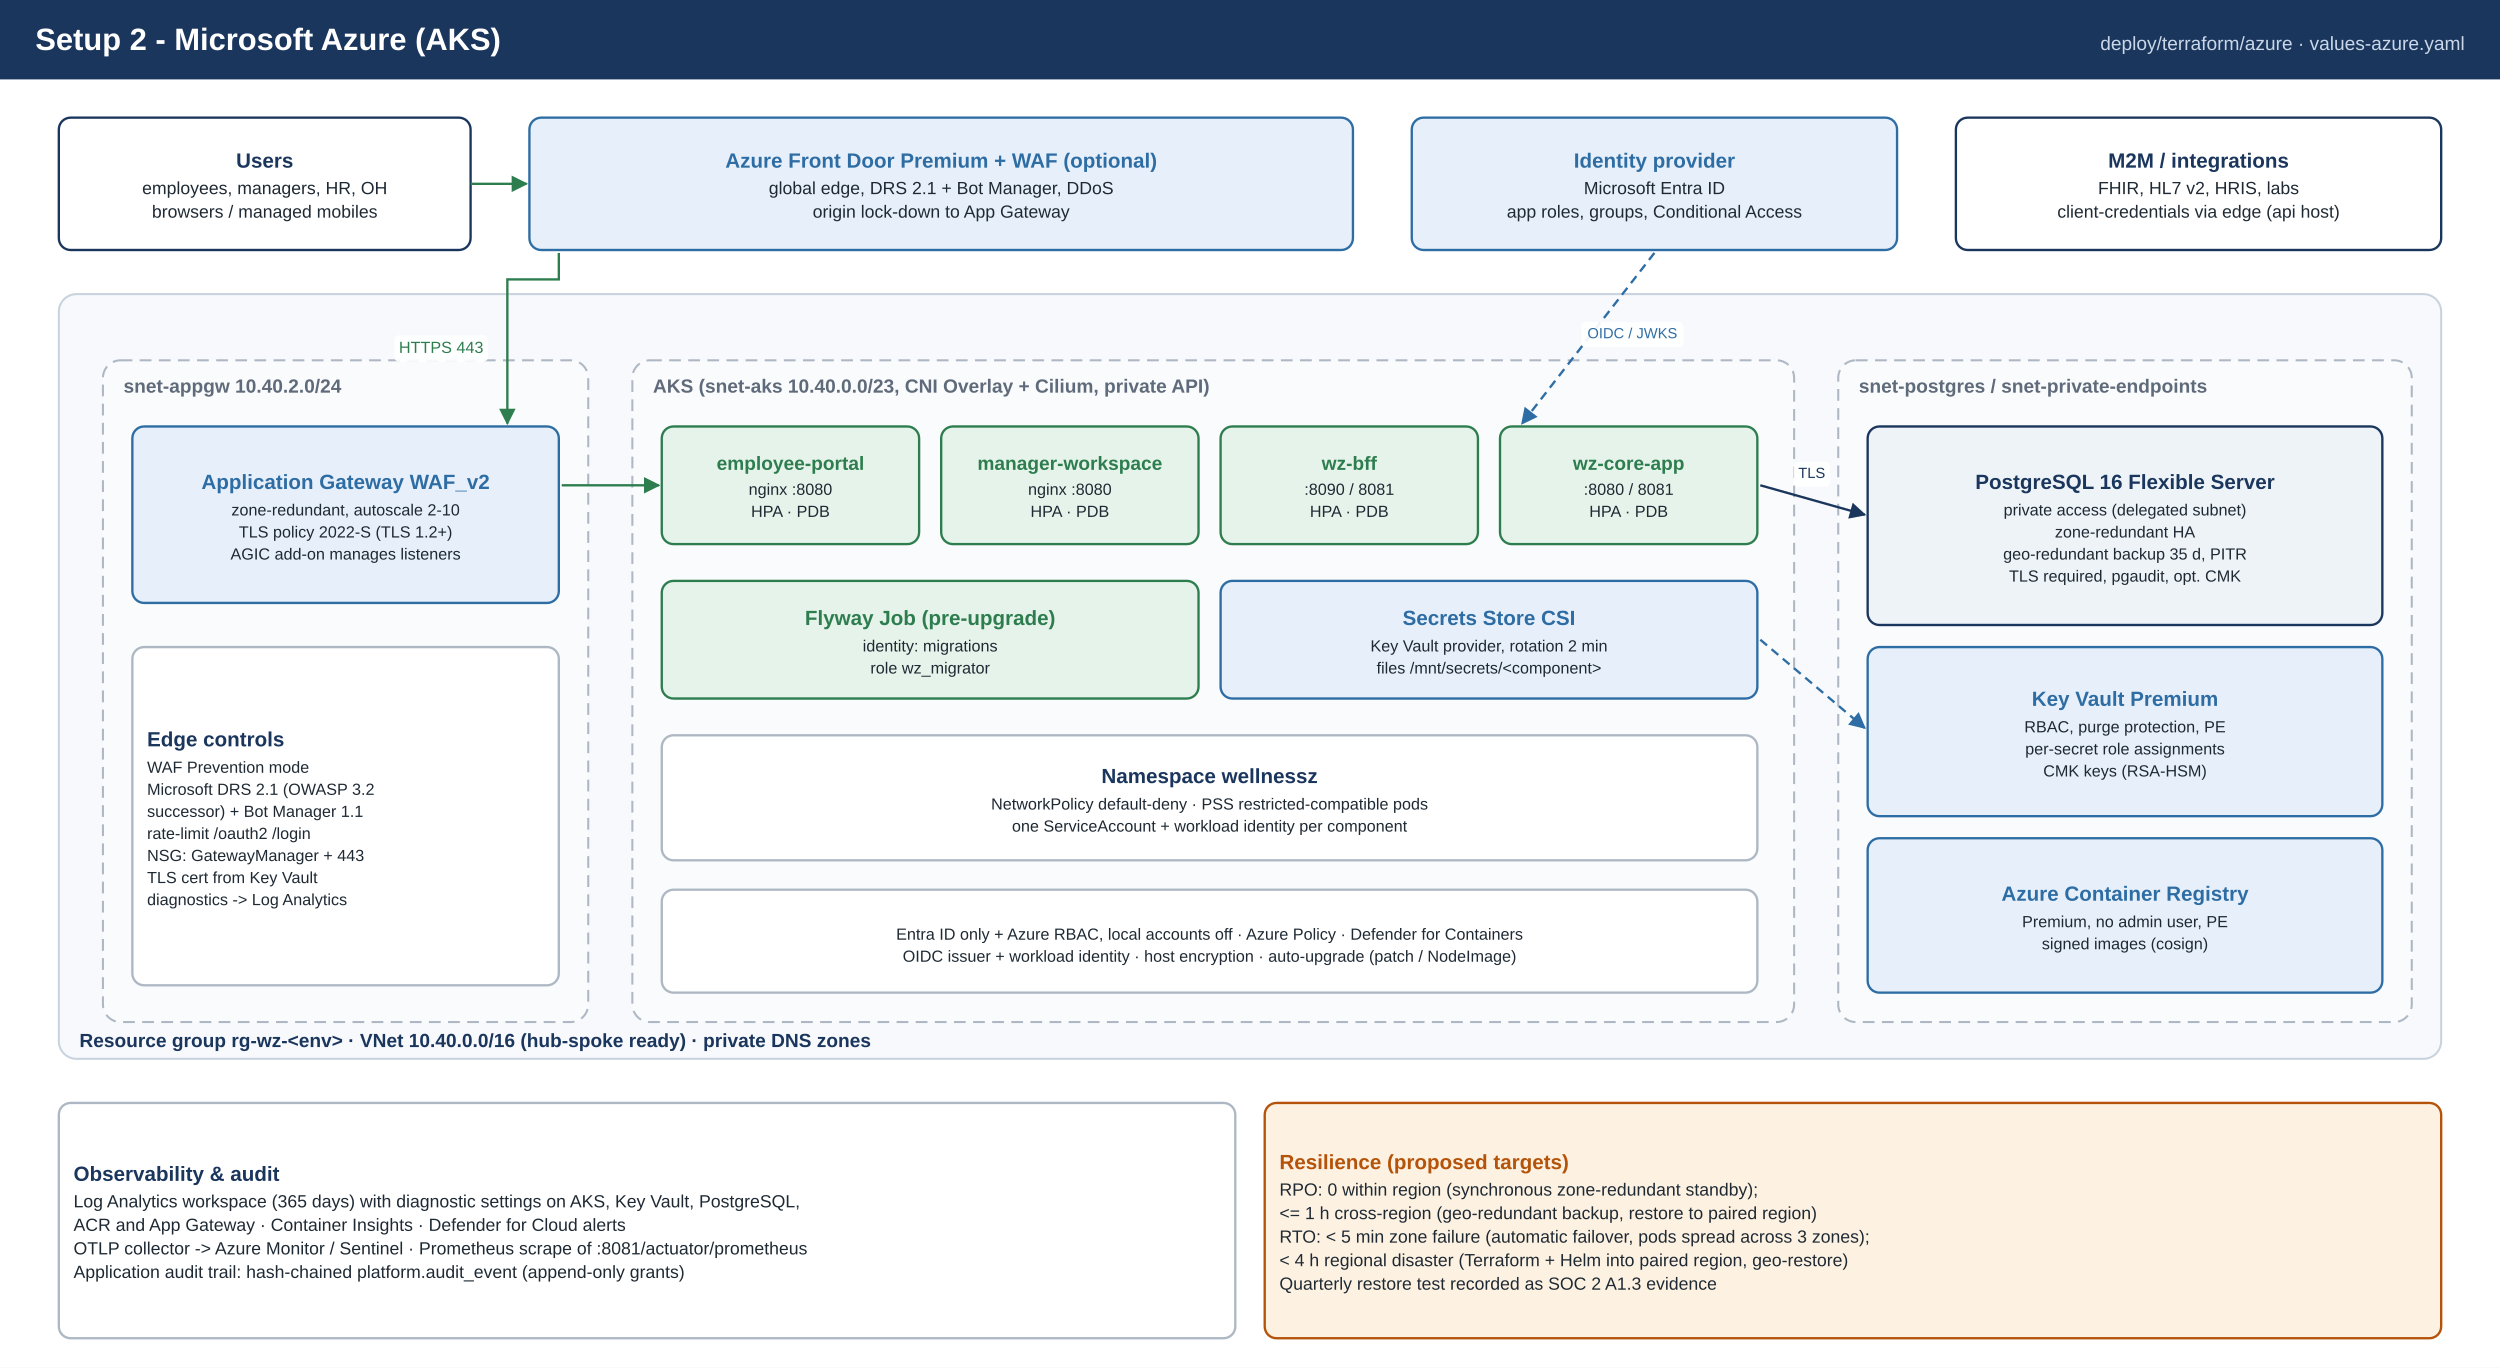
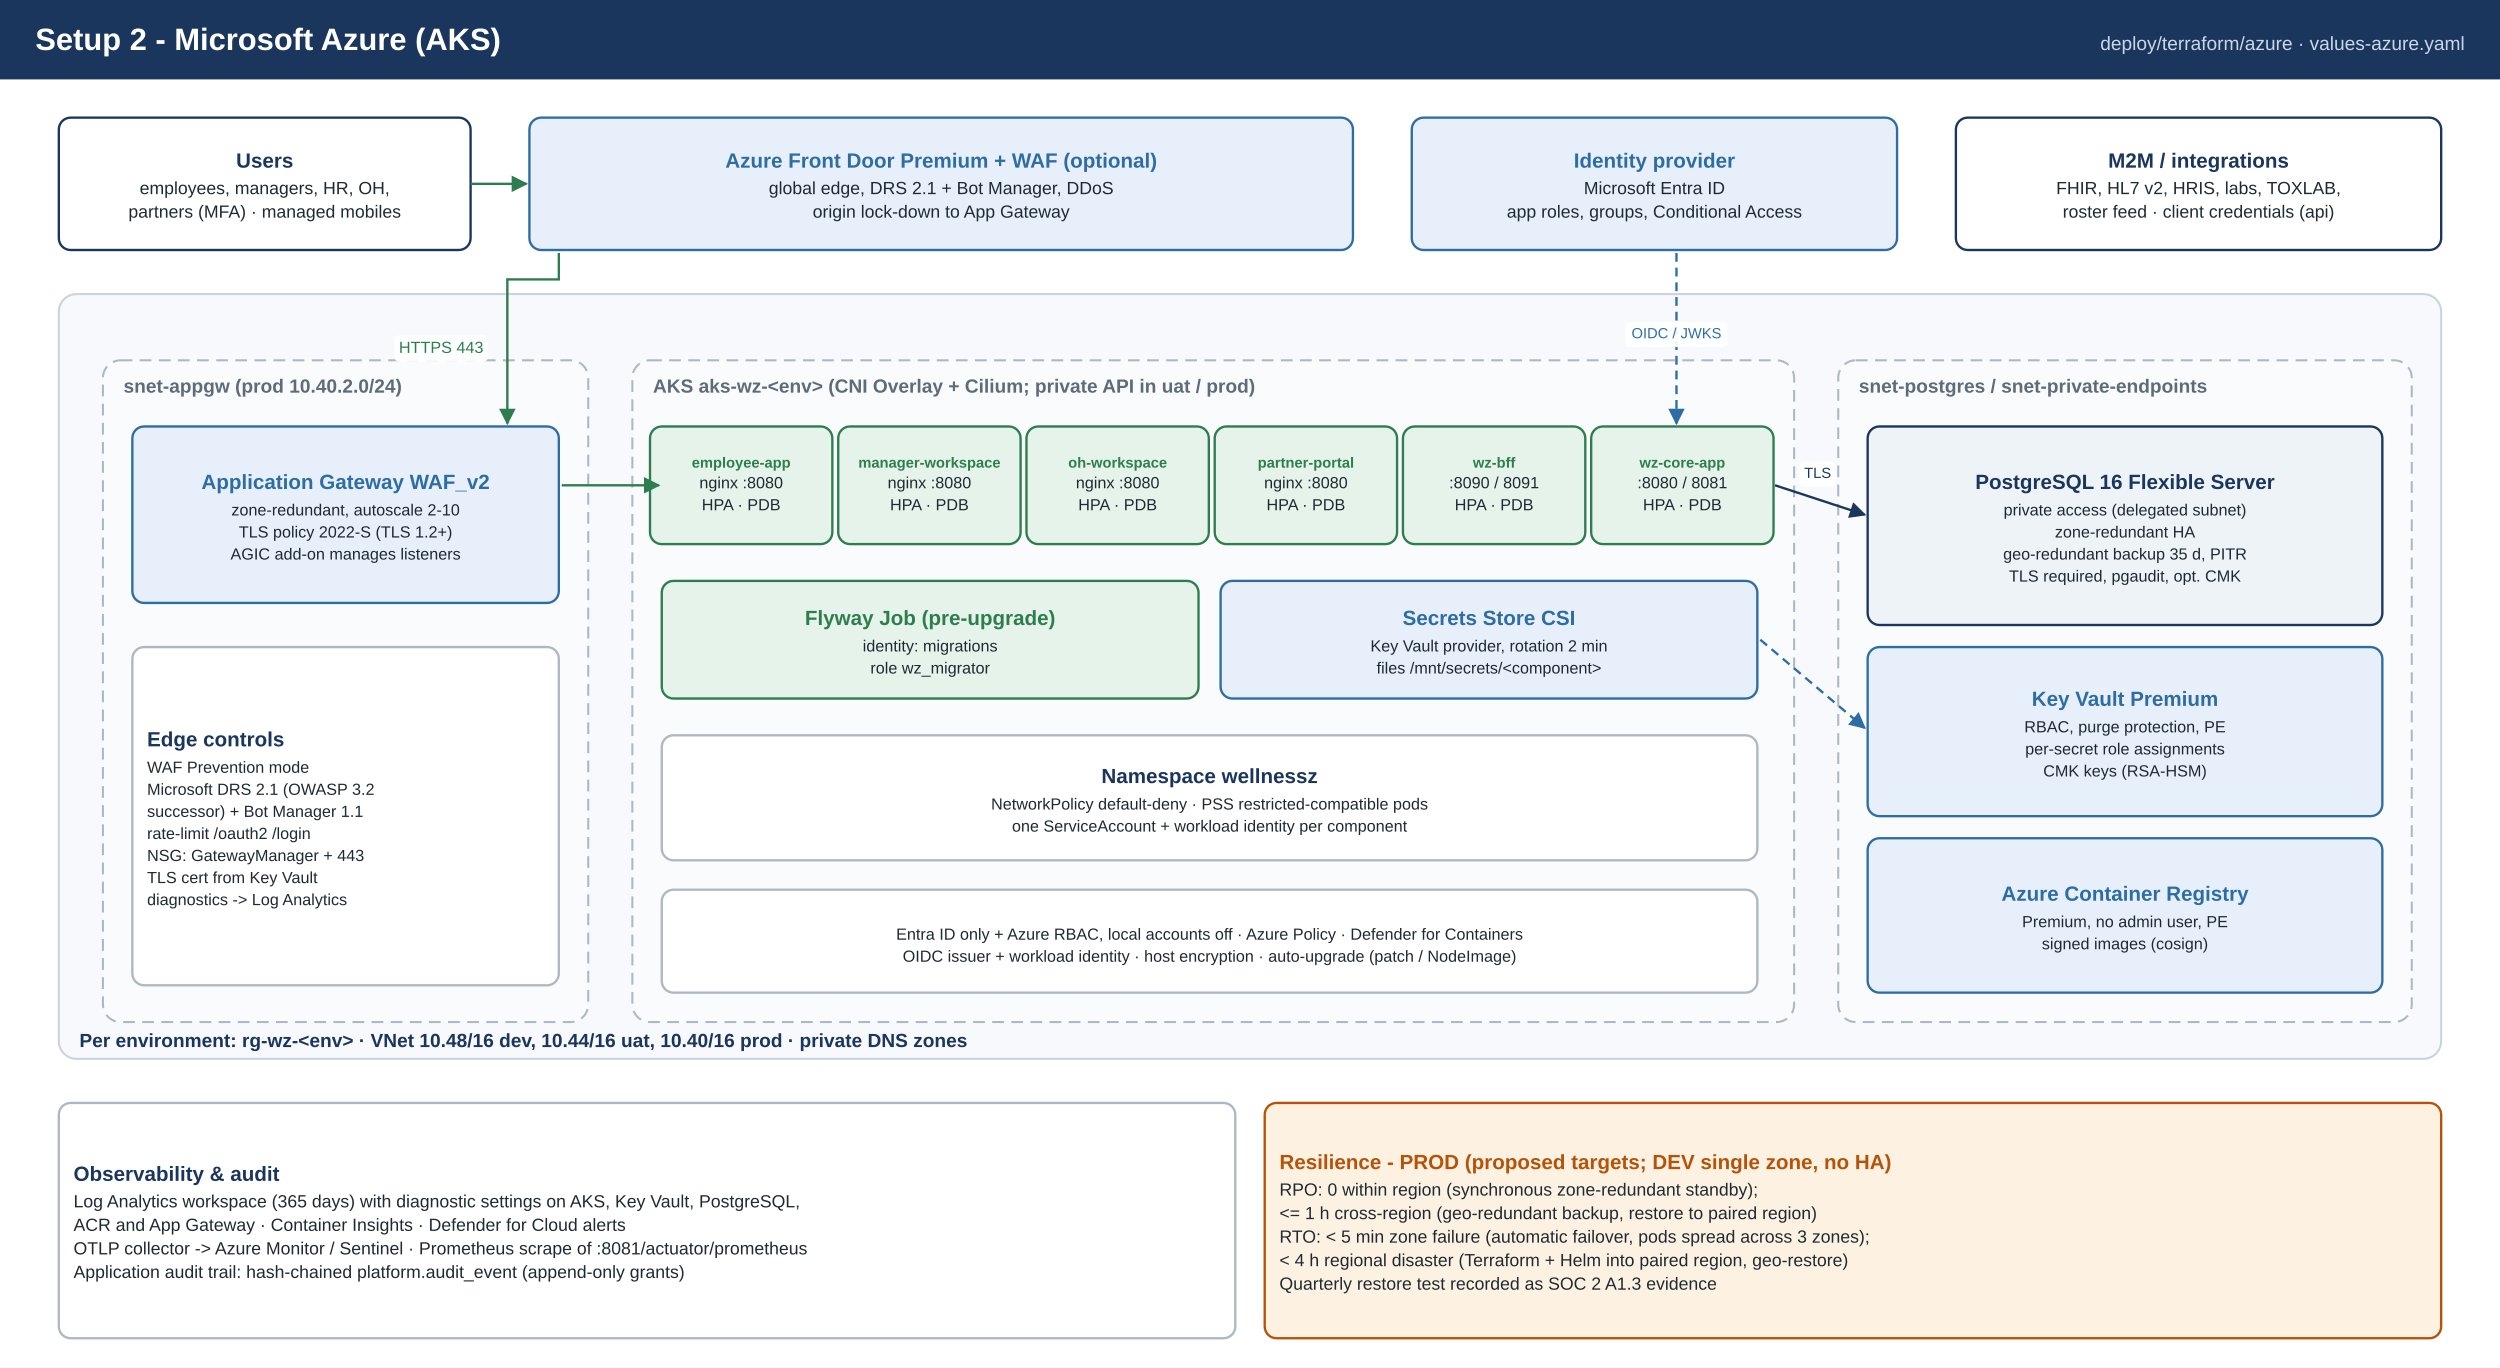
<svg xmlns="http://www.w3.org/2000/svg" width="1700" height="930" viewBox="0 0 1700 930" role="img" aria-label="Setup 2 - Microsoft Azure (AKS)">
  <defs>
    <marker id="eg" viewBox="0 0 10 10" refX="9" refY="5" markerWidth="7" markerHeight="7" orient="auto-start-reverse">
      <path d="M0,0 L10,5 L0,10 z" fill="#5F6B7A" />
    </marker>
    <marker id="sg" viewBox="0 0 10 10" refX="9" refY="5" markerWidth="7" markerHeight="7" orient="auto-start-reverse">
      <path d="M0,0 L10,5 L0,10 z" fill="#5F6B7A" />
    </marker>
    <marker id="eb" viewBox="0 0 10 10" refX="9" refY="5" markerWidth="7" markerHeight="7" orient="auto-start-reverse">
      <path d="M0,0 L10,5 L0,10 z" fill="#2E6DA4" />
    </marker>
    <marker id="sb" viewBox="0 0 10 10" refX="9" refY="5" markerWidth="7" markerHeight="7" orient="auto-start-reverse">
      <path d="M0,0 L10,5 L0,10 z" fill="#2E6DA4" />
    </marker>
    <marker id="egr" viewBox="0 0 10 10" refX="9" refY="5" markerWidth="7" markerHeight="7" orient="auto-start-reverse">
      <path d="M0,0 L10,5 L0,10 z" fill="#2E7D4F" />
    </marker>
    <marker id="sgr" viewBox="0 0 10 10" refX="9" refY="5" markerWidth="7" markerHeight="7" orient="auto-start-reverse">
      <path d="M0,0 L10,5 L0,10 z" fill="#2E7D4F" />
    </marker>
    <marker id="en" viewBox="0 0 10 10" refX="9" refY="5" markerWidth="7" markerHeight="7" orient="auto-start-reverse">
      <path d="M0,0 L10,5 L0,10 z" fill="#1B365D" />
    </marker>
    <marker id="sn" viewBox="0 0 10 10" refX="9" refY="5" markerWidth="7" markerHeight="7" orient="auto-start-reverse">
      <path d="M0,0 L10,5 L0,10 z" fill="#1B365D" />
    </marker>
    <marker id="ea" viewBox="0 0 10 10" refX="9" refY="5" markerWidth="7" markerHeight="7" orient="auto-start-reverse">
      <path d="M0,0 L10,5 L0,10 z" fill="#B45309" />
    </marker>
    <marker id="sa" viewBox="0 0 10 10" refX="9" refY="5" markerWidth="7" markerHeight="7" orient="auto-start-reverse">
      <path d="M0,0 L10,5 L0,10 z" fill="#B45309" />
    </marker>
  </defs>
  <rect width="100%" height="100%" fill="#FFFFFF" />
  <rect x="0" y="0" width="1700" height="54" fill="#1B365D" />
  <text x="24" y="34" font-family="Segoe UI, Helvetica Neue, Arial, sans-serif" font-size="21" font-weight="bold" fill="#FFFFFF" text-anchor="start">Setup 2 - Microsoft Azure (AKS)</text>
  <text x="1676" y="34" font-family="Segoe UI, Helvetica Neue, Arial, sans-serif" font-size="13" font-weight="normal" fill="#C9D7E8" text-anchor="end">deploy/terraform/azure · values-azure.yaml</text>
  <rect x="40" y="80" width="280" height="90" rx="8" ry="8" fill="#FFFFFF" stroke="#1B365D" stroke-width="1.6" />
  <text x="180.0" y="114.0" font-family="Segoe UI, Helvetica Neue, Arial, sans-serif" font-size="14" font-weight="bold" fill="#1B365D" text-anchor="middle">Users</text>
-   <text x="180.0" y="132.0" font-family="Segoe UI, Helvetica Neue, Arial, sans-serif" font-size="12" font-weight="normal" fill="#1E2933" text-anchor="middle">employees, managers, HR, OH</text>
-   <text x="180.0" y="148.0" font-family="Segoe UI, Helvetica Neue, Arial, sans-serif" font-size="12" font-weight="normal" fill="#1E2933" text-anchor="middle">browsers / managed mobiles</text>
+   <text x="180.0" y="132.0" font-family="Segoe UI, Helvetica Neue, Arial, sans-serif" font-size="12" font-weight="normal" fill="#1E2933" text-anchor="middle">employees, managers, HR, OH,</text>
+   <text x="180.0" y="148.0" font-family="Segoe UI, Helvetica Neue, Arial, sans-serif" font-size="12" font-weight="normal" fill="#1E2933" text-anchor="middle">partners (MFA) · managed mobiles</text>
  <rect x="360" y="80" width="560" height="90" rx="8" ry="8" fill="#E7F0FA" stroke="#2E6DA4" stroke-width="1.6" />
  <text x="640.0" y="114.0" font-family="Segoe UI, Helvetica Neue, Arial, sans-serif" font-size="14" font-weight="bold" fill="#2E6DA4" text-anchor="middle">Azure Front Door Premium + WAF (optional)</text>
  <text x="640.0" y="132.0" font-family="Segoe UI, Helvetica Neue, Arial, sans-serif" font-size="12" font-weight="normal" fill="#1E2933" text-anchor="middle">global edge, DRS 2.1 + Bot Manager, DDoS</text>
  <text x="640.0" y="148.0" font-family="Segoe UI, Helvetica Neue, Arial, sans-serif" font-size="12" font-weight="normal" fill="#1E2933" text-anchor="middle">origin lock-down to App Gateway</text>
  <rect x="960" y="80" width="330" height="90" rx="8" ry="8" fill="#E7F0FA" stroke="#2E6DA4" stroke-width="1.6" />
  <text x="1125.0" y="114.0" font-family="Segoe UI, Helvetica Neue, Arial, sans-serif" font-size="14" font-weight="bold" fill="#2E6DA4" text-anchor="middle">Identity provider</text>
  <text x="1125.0" y="132.0" font-family="Segoe UI, Helvetica Neue, Arial, sans-serif" font-size="12" font-weight="normal" fill="#1E2933" text-anchor="middle">Microsoft Entra ID</text>
  <text x="1125.0" y="148.0" font-family="Segoe UI, Helvetica Neue, Arial, sans-serif" font-size="12" font-weight="normal" fill="#1E2933" text-anchor="middle">app roles, groups, Conditional Access</text>
  <rect x="1330" y="80" width="330" height="90" rx="8" ry="8" fill="#FFFFFF" stroke="#1B365D" stroke-width="1.6" />
  <text x="1495.0" y="114.0" font-family="Segoe UI, Helvetica Neue, Arial, sans-serif" font-size="14" font-weight="bold" fill="#1B365D" text-anchor="middle">M2M / integrations</text>
-   <text x="1495.0" y="132.0" font-family="Segoe UI, Helvetica Neue, Arial, sans-serif" font-size="12" font-weight="normal" fill="#1E2933" text-anchor="middle">FHIR, HL7 v2, HRIS, labs</text>
-   <text x="1495.0" y="148.0" font-family="Segoe UI, Helvetica Neue, Arial, sans-serif" font-size="12" font-weight="normal" fill="#1E2933" text-anchor="middle">client-credentials via edge (api host)</text>
+   <text x="1495.0" y="132.0" font-family="Segoe UI, Helvetica Neue, Arial, sans-serif" font-size="12" font-weight="normal" fill="#1E2933" text-anchor="middle">FHIR, HL7 v2, HRIS, labs, TOXLAB,</text>
+   <text x="1495.0" y="148.0" font-family="Segoe UI, Helvetica Neue, Arial, sans-serif" font-size="12" font-weight="normal" fill="#1E2933" text-anchor="middle">roster feed · client credentials (api)</text>
  <rect x="40" y="200" width="1620" height="520" rx="12" ry="12" fill="#F7F9FC" stroke="#C9D3DE" stroke-width="1.4" />
  <text x="54" y="222" font-family="Segoe UI, Helvetica Neue, Arial, sans-serif" font-size="13" font-weight="bold" fill="#1B365D" text-anchor="start" />
-   <text x="54" y="712" font-family="Segoe UI, Helvetica Neue, Arial, sans-serif" font-size="13" font-weight="bold" fill="#1B365D" text-anchor="start">Resource group rg-wz-&lt;env&gt; · VNet 10.40.0.0/16 (hub-spoke ready) · private DNS zones</text>
+   <text x="54" y="712" font-family="Segoe UI, Helvetica Neue, Arial, sans-serif" font-size="13" font-weight="bold" fill="#1B365D" text-anchor="start">Per environment: rg-wz-&lt;env&gt; · VNet 10.48/16 dev, 10.44/16 uat, 10.40/16 prod · private DNS zones</text>
  <rect x="70" y="245" width="330" height="450" rx="12" ry="12" fill="#FAFBFC" stroke="#AEB8C4" stroke-width="1.4" stroke-dasharray="8 5" />
-   <text x="84" y="267" font-family="Segoe UI, Helvetica Neue, Arial, sans-serif" font-size="13" font-weight="bold" fill="#5F6B7A" text-anchor="start">snet-appgw 10.40.2.0/24</text>
+   <text x="84" y="267" font-family="Segoe UI, Helvetica Neue, Arial, sans-serif" font-size="13" font-weight="bold" fill="#5F6B7A" text-anchor="start">snet-appgw (prod 10.40.2.0/24)</text>
  <rect x="90" y="290" width="290" height="120" rx="8" ry="8" fill="#E7F0FA" stroke="#2E6DA4" stroke-width="1.6" />
  <text x="235.0" y="332.5" font-family="Segoe UI, Helvetica Neue, Arial, sans-serif" font-size="14" font-weight="bold" fill="#2E6DA4" text-anchor="middle">Application Gateway WAF_v2</text>
  <text x="235.0" y="350.5" font-family="Segoe UI, Helvetica Neue, Arial, sans-serif" font-size="11" font-weight="normal" fill="#1E2933" text-anchor="middle">zone-redundant, autoscale 2-10</text>
  <text x="235.0" y="365.5" font-family="Segoe UI, Helvetica Neue, Arial, sans-serif" font-size="11" font-weight="normal" fill="#1E2933" text-anchor="middle">TLS policy 2022-S (TLS 1.2+)</text>
  <text x="235.0" y="380.5" font-family="Segoe UI, Helvetica Neue, Arial, sans-serif" font-size="11" font-weight="normal" fill="#1E2933" text-anchor="middle">AGIC add-on manages listeners</text>
  <rect x="90" y="440" width="290" height="230" rx="8" ry="8" fill="#FFFFFF" stroke="#AEB8C4" stroke-width="1.6" />
  <text x="100" y="507.5" font-family="Segoe UI, Helvetica Neue, Arial, sans-serif" font-size="14" font-weight="bold" fill="#1B365D" text-anchor="start">Edge controls</text>
  <text x="100" y="525.5" font-family="Segoe UI, Helvetica Neue, Arial, sans-serif" font-size="11" font-weight="normal" fill="#1E2933" text-anchor="start">WAF Prevention mode</text>
  <text x="100" y="540.5" font-family="Segoe UI, Helvetica Neue, Arial, sans-serif" font-size="11" font-weight="normal" fill="#1E2933" text-anchor="start">Microsoft DRS 2.1 (OWASP 3.2</text>
  <text x="100" y="555.5" font-family="Segoe UI, Helvetica Neue, Arial, sans-serif" font-size="11" font-weight="normal" fill="#1E2933" text-anchor="start">  successor) + Bot Manager 1.1</text>
  <text x="100" y="570.5" font-family="Segoe UI, Helvetica Neue, Arial, sans-serif" font-size="11" font-weight="normal" fill="#1E2933" text-anchor="start">rate-limit /oauth2 /login</text>
  <text x="100" y="585.5" font-family="Segoe UI, Helvetica Neue, Arial, sans-serif" font-size="11" font-weight="normal" fill="#1E2933" text-anchor="start">NSG: GatewayManager + 443</text>
  <text x="100" y="600.5" font-family="Segoe UI, Helvetica Neue, Arial, sans-serif" font-size="11" font-weight="normal" fill="#1E2933" text-anchor="start">TLS cert from Key Vault</text>
  <text x="100" y="615.5" font-family="Segoe UI, Helvetica Neue, Arial, sans-serif" font-size="11" font-weight="normal" fill="#1E2933" text-anchor="start">diagnostics -&gt; Log Analytics</text>
  <rect x="430" y="245" width="790" height="450" rx="12" ry="12" fill="#FAFBFC" stroke="#AEB8C4" stroke-width="1.4" stroke-dasharray="8 5" />
-   <text x="444" y="267" font-family="Segoe UI, Helvetica Neue, Arial, sans-serif" font-size="13" font-weight="bold" fill="#5F6B7A" text-anchor="start">AKS (snet-aks 10.40.0.0/23, CNI Overlay + Cilium, private API)</text>
-   <rect x="450" y="290" width="175" height="80" rx="8" ry="8" fill="#E5F3EA" stroke="#2E7D4F" stroke-width="1.6" />
-   <text x="537.5" y="319.5" font-family="Segoe UI, Helvetica Neue, Arial, sans-serif" font-size="13" font-weight="bold" fill="#2E7D4F" text-anchor="middle">employee-portal</text>
-   <text x="537.5" y="336.5" font-family="Segoe UI, Helvetica Neue, Arial, sans-serif" font-size="11" font-weight="normal" fill="#1E2933" text-anchor="middle">nginx :8080</text>
-   <text x="537.5" y="351.5" font-family="Segoe UI, Helvetica Neue, Arial, sans-serif" font-size="11" font-weight="normal" fill="#1E2933" text-anchor="middle">HPA · PDB</text>
-   <rect x="640" y="290" width="175" height="80" rx="8" ry="8" fill="#E5F3EA" stroke="#2E7D4F" stroke-width="1.6" />
-   <text x="727.5" y="319.5" font-family="Segoe UI, Helvetica Neue, Arial, sans-serif" font-size="13" font-weight="bold" fill="#2E7D4F" text-anchor="middle">manager-workspace</text>
-   <text x="727.5" y="336.5" font-family="Segoe UI, Helvetica Neue, Arial, sans-serif" font-size="11" font-weight="normal" fill="#1E2933" text-anchor="middle">nginx :8080</text>
-   <text x="727.5" y="351.5" font-family="Segoe UI, Helvetica Neue, Arial, sans-serif" font-size="11" font-weight="normal" fill="#1E2933" text-anchor="middle">HPA · PDB</text>
-   <rect x="830" y="290" width="175" height="80" rx="8" ry="8" fill="#E5F3EA" stroke="#2E7D4F" stroke-width="1.6" />
-   <text x="917.5" y="319.5" font-family="Segoe UI, Helvetica Neue, Arial, sans-serif" font-size="13" font-weight="bold" fill="#2E7D4F" text-anchor="middle">wz-bff</text>
-   <text x="917.5" y="336.5" font-family="Segoe UI, Helvetica Neue, Arial, sans-serif" font-size="11" font-weight="normal" fill="#1E2933" text-anchor="middle">:8090 / 8081</text>
-   <text x="917.5" y="351.5" font-family="Segoe UI, Helvetica Neue, Arial, sans-serif" font-size="11" font-weight="normal" fill="#1E2933" text-anchor="middle">HPA · PDB</text>
-   <rect x="1020" y="290" width="175" height="80" rx="8" ry="8" fill="#E5F3EA" stroke="#2E7D4F" stroke-width="1.6" />
-   <text x="1107.5" y="319.5" font-family="Segoe UI, Helvetica Neue, Arial, sans-serif" font-size="13" font-weight="bold" fill="#2E7D4F" text-anchor="middle">wz-core-app</text>
-   <text x="1107.5" y="336.5" font-family="Segoe UI, Helvetica Neue, Arial, sans-serif" font-size="11" font-weight="normal" fill="#1E2933" text-anchor="middle">:8080 / 8081</text>
-   <text x="1107.5" y="351.5" font-family="Segoe UI, Helvetica Neue, Arial, sans-serif" font-size="11" font-weight="normal" fill="#1E2933" text-anchor="middle">HPA · PDB</text>
+   <text x="444" y="267" font-family="Segoe UI, Helvetica Neue, Arial, sans-serif" font-size="13" font-weight="bold" fill="#5F6B7A" text-anchor="start">AKS aks-wz-&lt;env&gt; (CNI Overlay + Cilium; private API in uat / prod)</text>
+   <rect x="442" y="290" width="124" height="80" rx="8" ry="8" fill="#E5F3EA" stroke="#2E7D4F" stroke-width="1.6" />
+   <text x="504.0" y="318.0" font-family="Segoe UI, Helvetica Neue, Arial, sans-serif" font-size="10" font-weight="bold" fill="#2E7D4F" text-anchor="middle">employee-app</text>
+   <text x="504.0" y="332.0" font-family="Segoe UI, Helvetica Neue, Arial, sans-serif" font-size="11" font-weight="normal" fill="#1E2933" text-anchor="middle">nginx :8080</text>
+   <text x="504.0" y="347.0" font-family="Segoe UI, Helvetica Neue, Arial, sans-serif" font-size="11" font-weight="normal" fill="#1E2933" text-anchor="middle">HPA · PDB</text>
+   <rect x="570" y="290" width="124" height="80" rx="8" ry="8" fill="#E5F3EA" stroke="#2E7D4F" stroke-width="1.6" />
+   <text x="632.0" y="318.0" font-family="Segoe UI, Helvetica Neue, Arial, sans-serif" font-size="10" font-weight="bold" fill="#2E7D4F" text-anchor="middle">manager-workspace</text>
+   <text x="632.0" y="332.0" font-family="Segoe UI, Helvetica Neue, Arial, sans-serif" font-size="11" font-weight="normal" fill="#1E2933" text-anchor="middle">nginx :8080</text>
+   <text x="632.0" y="347.0" font-family="Segoe UI, Helvetica Neue, Arial, sans-serif" font-size="11" font-weight="normal" fill="#1E2933" text-anchor="middle">HPA · PDB</text>
+   <rect x="698" y="290" width="124" height="80" rx="8" ry="8" fill="#E5F3EA" stroke="#2E7D4F" stroke-width="1.6" />
+   <text x="760.0" y="318.0" font-family="Segoe UI, Helvetica Neue, Arial, sans-serif" font-size="10" font-weight="bold" fill="#2E7D4F" text-anchor="middle">oh-workspace</text>
+   <text x="760.0" y="332.0" font-family="Segoe UI, Helvetica Neue, Arial, sans-serif" font-size="11" font-weight="normal" fill="#1E2933" text-anchor="middle">nginx :8080</text>
+   <text x="760.0" y="347.0" font-family="Segoe UI, Helvetica Neue, Arial, sans-serif" font-size="11" font-weight="normal" fill="#1E2933" text-anchor="middle">HPA · PDB</text>
+   <rect x="826" y="290" width="124" height="80" rx="8" ry="8" fill="#E5F3EA" stroke="#2E7D4F" stroke-width="1.6" />
+   <text x="888.0" y="318.0" font-family="Segoe UI, Helvetica Neue, Arial, sans-serif" font-size="10" font-weight="bold" fill="#2E7D4F" text-anchor="middle">partner-portal</text>
+   <text x="888.0" y="332.0" font-family="Segoe UI, Helvetica Neue, Arial, sans-serif" font-size="11" font-weight="normal" fill="#1E2933" text-anchor="middle">nginx :8080</text>
+   <text x="888.0" y="347.0" font-family="Segoe UI, Helvetica Neue, Arial, sans-serif" font-size="11" font-weight="normal" fill="#1E2933" text-anchor="middle">HPA · PDB</text>
+   <rect x="954" y="290" width="124" height="80" rx="8" ry="8" fill="#E5F3EA" stroke="#2E7D4F" stroke-width="1.6" />
+   <text x="1016.0" y="318.0" font-family="Segoe UI, Helvetica Neue, Arial, sans-serif" font-size="10" font-weight="bold" fill="#2E7D4F" text-anchor="middle">wz-bff</text>
+   <text x="1016.0" y="332.0" font-family="Segoe UI, Helvetica Neue, Arial, sans-serif" font-size="11" font-weight="normal" fill="#1E2933" text-anchor="middle">:8090 / 8091</text>
+   <text x="1016.0" y="347.0" font-family="Segoe UI, Helvetica Neue, Arial, sans-serif" font-size="11" font-weight="normal" fill="#1E2933" text-anchor="middle">HPA · PDB</text>
+   <rect x="1082" y="290" width="124" height="80" rx="8" ry="8" fill="#E5F3EA" stroke="#2E7D4F" stroke-width="1.6" />
+   <text x="1144.0" y="318.0" font-family="Segoe UI, Helvetica Neue, Arial, sans-serif" font-size="10" font-weight="bold" fill="#2E7D4F" text-anchor="middle">wz-core-app</text>
+   <text x="1144.0" y="332.0" font-family="Segoe UI, Helvetica Neue, Arial, sans-serif" font-size="11" font-weight="normal" fill="#1E2933" text-anchor="middle">:8080 / 8081</text>
+   <text x="1144.0" y="347.0" font-family="Segoe UI, Helvetica Neue, Arial, sans-serif" font-size="11" font-weight="normal" fill="#1E2933" text-anchor="middle">HPA · PDB</text>
  <rect x="450" y="395" width="365" height="80" rx="8" ry="8" fill="#E5F3EA" stroke="#2E7D4F" stroke-width="1.6" />
  <text x="632.5" y="425.0" font-family="Segoe UI, Helvetica Neue, Arial, sans-serif" font-size="14" font-weight="bold" fill="#2E7D4F" text-anchor="middle">Flyway Job (pre-upgrade)</text>
  <text x="632.5" y="443.0" font-family="Segoe UI, Helvetica Neue, Arial, sans-serif" font-size="11" font-weight="normal" fill="#1E2933" text-anchor="middle">identity: migrations</text>
  <text x="632.5" y="458.0" font-family="Segoe UI, Helvetica Neue, Arial, sans-serif" font-size="11" font-weight="normal" fill="#1E2933" text-anchor="middle">role wz_migrator</text>
  <rect x="830" y="395" width="365" height="80" rx="8" ry="8" fill="#E7F0FA" stroke="#2E6DA4" stroke-width="1.6" />
  <text x="1012.5" y="425.0" font-family="Segoe UI, Helvetica Neue, Arial, sans-serif" font-size="14" font-weight="bold" fill="#2E6DA4" text-anchor="middle">Secrets Store CSI</text>
  <text x="1012.5" y="443.0" font-family="Segoe UI, Helvetica Neue, Arial, sans-serif" font-size="11" font-weight="normal" fill="#1E2933" text-anchor="middle">Key Vault provider, rotation 2 min</text>
  <text x="1012.5" y="458.0" font-family="Segoe UI, Helvetica Neue, Arial, sans-serif" font-size="11" font-weight="normal" fill="#1E2933" text-anchor="middle">files /mnt/secrets/&lt;component&gt;</text>
  <rect x="450" y="500" width="745" height="85" rx="8" ry="8" fill="#FFFFFF" stroke="#AEB8C4" stroke-width="1.6" />
  <text x="822.5" y="532.5" font-family="Segoe UI, Helvetica Neue, Arial, sans-serif" font-size="14" font-weight="bold" fill="#1B365D" text-anchor="middle">Namespace wellnessz</text>
  <text x="822.5" y="550.5" font-family="Segoe UI, Helvetica Neue, Arial, sans-serif" font-size="11" font-weight="normal" fill="#1E2933" text-anchor="middle">NetworkPolicy default-deny · PSS restricted-compatible pods</text>
  <text x="822.5" y="565.5" font-family="Segoe UI, Helvetica Neue, Arial, sans-serif" font-size="11" font-weight="normal" fill="#1E2933" text-anchor="middle">one ServiceAccount + workload identity per component</text>
  <rect x="450" y="605" width="745" height="70" rx="8" ry="8" fill="#FFFFFF" stroke="#AEB8C4" stroke-width="1.6" />
  <text x="822.5" y="639.0" font-family="Segoe UI, Helvetica Neue, Arial, sans-serif" font-size="11" font-weight="normal" fill="#1E2933" text-anchor="middle">Entra ID only + Azure RBAC, local accounts off · Azure Policy · Defender for Containers</text>
  <text x="822.5" y="654.0" font-family="Segoe UI, Helvetica Neue, Arial, sans-serif" font-size="11" font-weight="normal" fill="#1E2933" text-anchor="middle">OIDC issuer + workload identity · host encryption · auto-upgrade (patch / NodeImage)</text>
  <rect x="1250" y="245" width="390" height="450" rx="12" ry="12" fill="#FAFBFC" stroke="#AEB8C4" stroke-width="1.4" stroke-dasharray="8 5" />
  <text x="1264" y="267" font-family="Segoe UI, Helvetica Neue, Arial, sans-serif" font-size="13" font-weight="bold" fill="#5F6B7A" text-anchor="start">snet-postgres / snet-private-endpoints</text>
  <rect x="1270" y="290" width="350" height="135" rx="8" ry="8" fill="#EEF3F8" stroke="#1B365D" stroke-width="1.6" />
  <text x="1445.0" y="332.5" font-family="Segoe UI, Helvetica Neue, Arial, sans-serif" font-size="14" font-weight="bold" fill="#1B365D" text-anchor="middle">PostgreSQL 16 Flexible Server</text>
  <text x="1445.0" y="350.5" font-family="Segoe UI, Helvetica Neue, Arial, sans-serif" font-size="11" font-weight="normal" fill="#1E2933" text-anchor="middle">private access (delegated subnet)</text>
  <text x="1445.0" y="365.5" font-family="Segoe UI, Helvetica Neue, Arial, sans-serif" font-size="11" font-weight="normal" fill="#1E2933" text-anchor="middle">zone-redundant HA</text>
  <text x="1445.0" y="380.5" font-family="Segoe UI, Helvetica Neue, Arial, sans-serif" font-size="11" font-weight="normal" fill="#1E2933" text-anchor="middle">geo-redundant backup 35 d, PITR</text>
  <text x="1445.0" y="395.5" font-family="Segoe UI, Helvetica Neue, Arial, sans-serif" font-size="11" font-weight="normal" fill="#1E2933" text-anchor="middle">TLS required, pgaudit, opt. CMK</text>
  <rect x="1270" y="440" width="350" height="115" rx="8" ry="8" fill="#E7F0FA" stroke="#2E6DA4" stroke-width="1.6" />
  <text x="1445.0" y="480.0" font-family="Segoe UI, Helvetica Neue, Arial, sans-serif" font-size="14" font-weight="bold" fill="#2E6DA4" text-anchor="middle">Key Vault Premium</text>
  <text x="1445.0" y="498.0" font-family="Segoe UI, Helvetica Neue, Arial, sans-serif" font-size="11" font-weight="normal" fill="#1E2933" text-anchor="middle">RBAC, purge protection, PE</text>
  <text x="1445.0" y="513.0" font-family="Segoe UI, Helvetica Neue, Arial, sans-serif" font-size="11" font-weight="normal" fill="#1E2933" text-anchor="middle">per-secret role assignments</text>
  <text x="1445.0" y="528.0" font-family="Segoe UI, Helvetica Neue, Arial, sans-serif" font-size="11" font-weight="normal" fill="#1E2933" text-anchor="middle">CMK keys (RSA-HSM)</text>
  <rect x="1270" y="570" width="350" height="105" rx="8" ry="8" fill="#E7F0FA" stroke="#2E6DA4" stroke-width="1.6" />
  <text x="1445.0" y="612.5" font-family="Segoe UI, Helvetica Neue, Arial, sans-serif" font-size="14" font-weight="bold" fill="#2E6DA4" text-anchor="middle">Azure Container Registry</text>
  <text x="1445.0" y="630.5" font-family="Segoe UI, Helvetica Neue, Arial, sans-serif" font-size="11" font-weight="normal" fill="#1E2933" text-anchor="middle">Premium, no admin user, PE</text>
  <text x="1445.0" y="645.5" font-family="Segoe UI, Helvetica Neue, Arial, sans-serif" font-size="11" font-weight="normal" fill="#1E2933" text-anchor="middle">signed images (cosign)</text>
  <rect x="40" y="750" width="800" height="160" rx="8" ry="8" fill="#FFFFFF" stroke="#AEB8C4" stroke-width="1.6" />
  <text x="50" y="803.0" font-family="Segoe UI, Helvetica Neue, Arial, sans-serif" font-size="14" font-weight="bold" fill="#1B365D" text-anchor="start">Observability &amp; audit</text>
  <text x="50" y="821.0" font-family="Segoe UI, Helvetica Neue, Arial, sans-serif" font-size="12" font-weight="normal" fill="#1E2933" text-anchor="start">Log Analytics workspace (365 days) with diagnostic settings on AKS, Key Vault, PostgreSQL,</text>
  <text x="50" y="837.0" font-family="Segoe UI, Helvetica Neue, Arial, sans-serif" font-size="12" font-weight="normal" fill="#1E2933" text-anchor="start">ACR and App Gateway · Container Insights · Defender for Cloud alerts</text>
  <text x="50" y="853.0" font-family="Segoe UI, Helvetica Neue, Arial, sans-serif" font-size="12" font-weight="normal" fill="#1E2933" text-anchor="start">OTLP collector -&gt; Azure Monitor / Sentinel · Prometheus scrape of :8081/actuator/prometheus</text>
  <text x="50" y="869.0" font-family="Segoe UI, Helvetica Neue, Arial, sans-serif" font-size="12" font-weight="normal" fill="#1E2933" text-anchor="start">Application audit trail: hash-chained platform.audit_event (append-only grants)</text>
  <rect x="860" y="750" width="800" height="160" rx="8" ry="8" fill="#FDF2E2" stroke="#B45309" stroke-width="1.6" />
-   <text x="870" y="795.0" font-family="Segoe UI, Helvetica Neue, Arial, sans-serif" font-size="14" font-weight="bold" fill="#B45309" text-anchor="start">Resilience (proposed targets)</text>
+   <text x="870" y="795.0" font-family="Segoe UI, Helvetica Neue, Arial, sans-serif" font-size="14" font-weight="bold" fill="#B45309" text-anchor="start">Resilience - PROD (proposed targets; DEV single zone, no HA)</text>
  <text x="870" y="813.0" font-family="Segoe UI, Helvetica Neue, Arial, sans-serif" font-size="12" font-weight="normal" fill="#1E2933" text-anchor="start">RPO: 0 within region (synchronous zone-redundant standby);</text>
  <text x="870" y="829.0" font-family="Segoe UI, Helvetica Neue, Arial, sans-serif" font-size="12" font-weight="normal" fill="#1E2933" text-anchor="start">      &lt;= 1 h cross-region (geo-redundant backup, restore to paired region)</text>
  <text x="870" y="845.0" font-family="Segoe UI, Helvetica Neue, Arial, sans-serif" font-size="12" font-weight="normal" fill="#1E2933" text-anchor="start">RTO: &lt; 5 min zone failure (automatic failover, pods spread across 3 zones);</text>
  <text x="870" y="861.0" font-family="Segoe UI, Helvetica Neue, Arial, sans-serif" font-size="12" font-weight="normal" fill="#1E2933" text-anchor="start">      &lt; 4 h regional disaster (Terraform + Helm into paired region, geo-restore)</text>
  <text x="870" y="877.0" font-family="Segoe UI, Helvetica Neue, Arial, sans-serif" font-size="12" font-weight="normal" fill="#1E2933" text-anchor="start">Quarterly restore test recorded as SOC 2 A1.3 evidence</text>
  <path d="M 320 125 L 358 125" fill="none" stroke="#2E7D4F" stroke-width="1.6" marker-end="url(#egr)" />
  <path d="M 380 172 L 380 190 L 345 190 L 345 288" fill="none" stroke="#2E7D4F" stroke-width="1.6" marker-end="url(#egr)" />
  <rect x="268.28" y="228" width="63.44" height="18" fill="#FFFFFF" fill-opacity="0.92" rx="3" />
  <text x="300" y="240" font-family="Segoe UI, Helvetica Neue, Arial, sans-serif" font-size="11" font-weight="normal" fill="#2E7D4F" text-anchor="middle">HTTPS 443</text>
  <path d="M 382 330 L 448 330" fill="none" stroke="#2E7D4F" stroke-width="1.6" marker-end="url(#egr)" />
-   <path d="M 1197 330 L 1268 350" fill="none" stroke="#1B365D" stroke-width="1.6" marker-end="url(#en)" />
-   <rect x="1219.6" y="314" width="24.8" height="17" fill="#FFFFFF" fill-opacity="0.92" rx="3" />
-   <text x="1232" y="325" font-family="Segoe UI, Helvetica Neue, Arial, sans-serif" font-size="10" font-weight="normal" fill="#1B365D" text-anchor="middle">TLS</text>
+   <path d="M 1207 330 L 1268 350" fill="none" stroke="#1B365D" stroke-width="1.6" marker-end="url(#en)" />
+   <rect x="1223.6" y="314" width="24.8" height="17" fill="#FFFFFF" fill-opacity="0.92" rx="3" />
+   <text x="1236" y="325" font-family="Segoe UI, Helvetica Neue, Arial, sans-serif" font-size="10" font-weight="normal" fill="#1B365D" text-anchor="middle">TLS</text>
  <path d="M 1197 435 L 1268 495" fill="none" stroke="#2E6DA4" stroke-width="1.6" stroke-dasharray="6 4" marker-end="url(#eb)" />
-   <path d="M 1125 172 L 1035 288" fill="none" stroke="#2E6DA4" stroke-width="1.6" stroke-dasharray="6 4" marker-end="url(#eb)" />
-   <rect x="1075.2" y="219" width="69.6" height="17" fill="#FFFFFF" fill-opacity="0.92" rx="3" />
-   <text x="1110" y="230" font-family="Segoe UI, Helvetica Neue, Arial, sans-serif" font-size="10" font-weight="normal" fill="#2E6DA4" text-anchor="middle">OIDC / JWKS</text>
+   <path d="M 1140 172 L 1140 288" fill="none" stroke="#2E6DA4" stroke-width="1.6" stroke-dasharray="6 4" marker-end="url(#eb)" />
+   <rect x="1105.2" y="219" width="69.6" height="17" fill="#FFFFFF" fill-opacity="0.92" rx="3" />
+   <text x="1140" y="230" font-family="Segoe UI, Helvetica Neue, Arial, sans-serif" font-size="10" font-weight="normal" fill="#2E6DA4" text-anchor="middle">OIDC / JWKS</text>
</svg>
